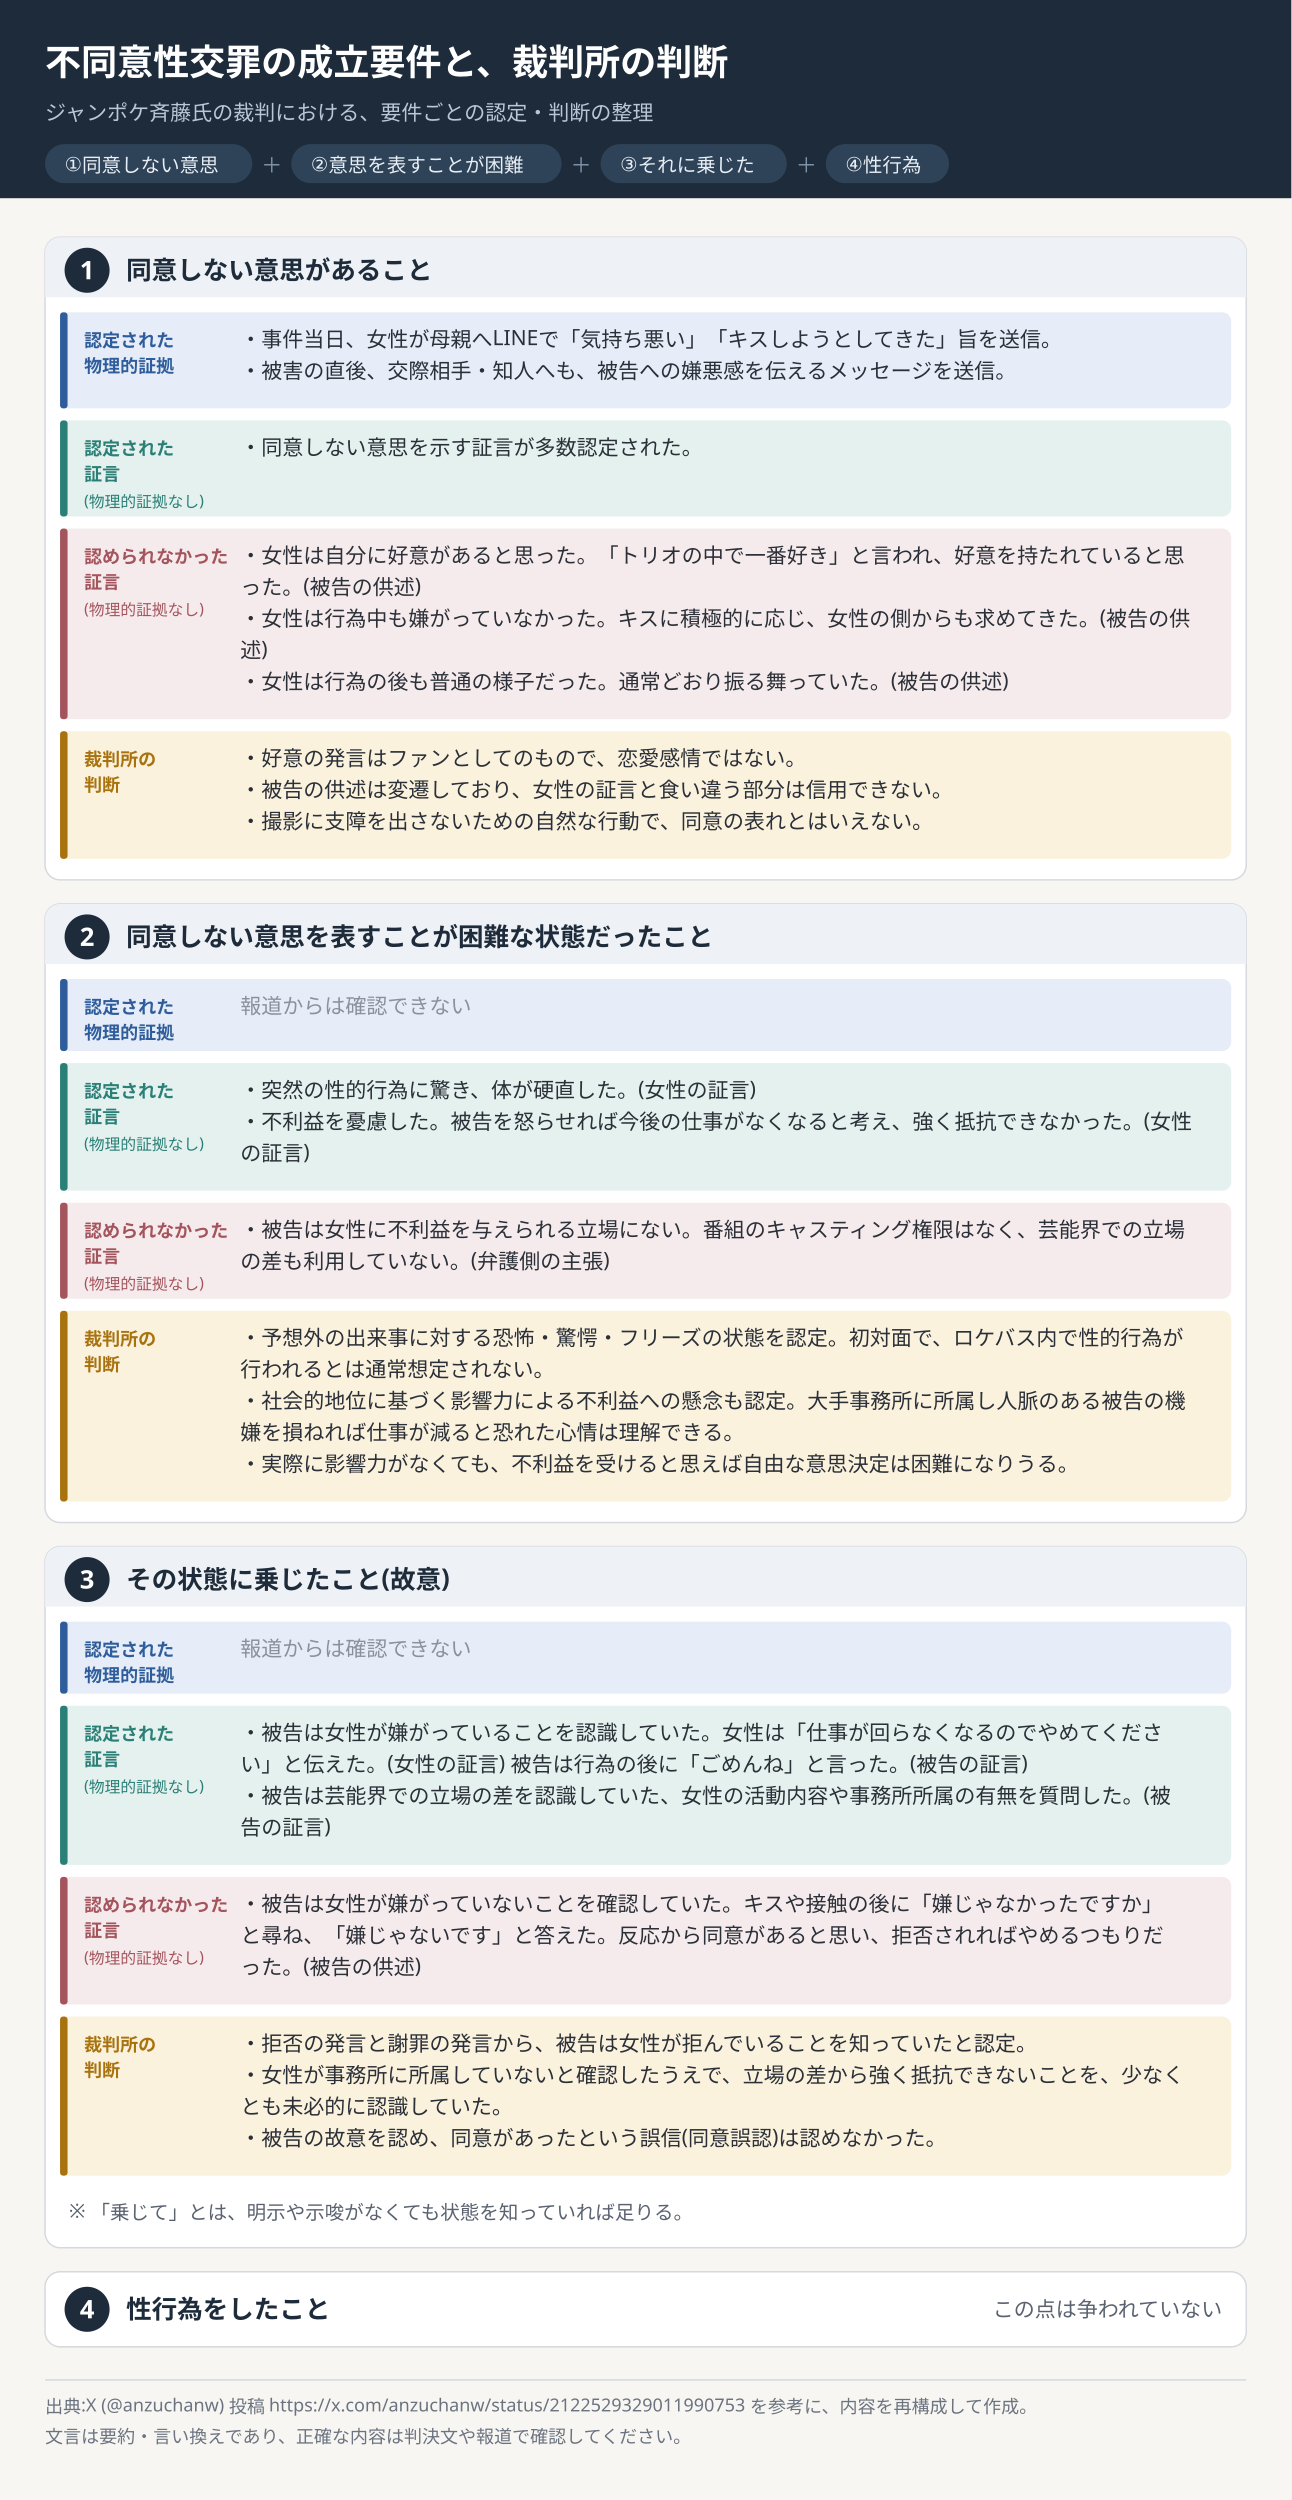
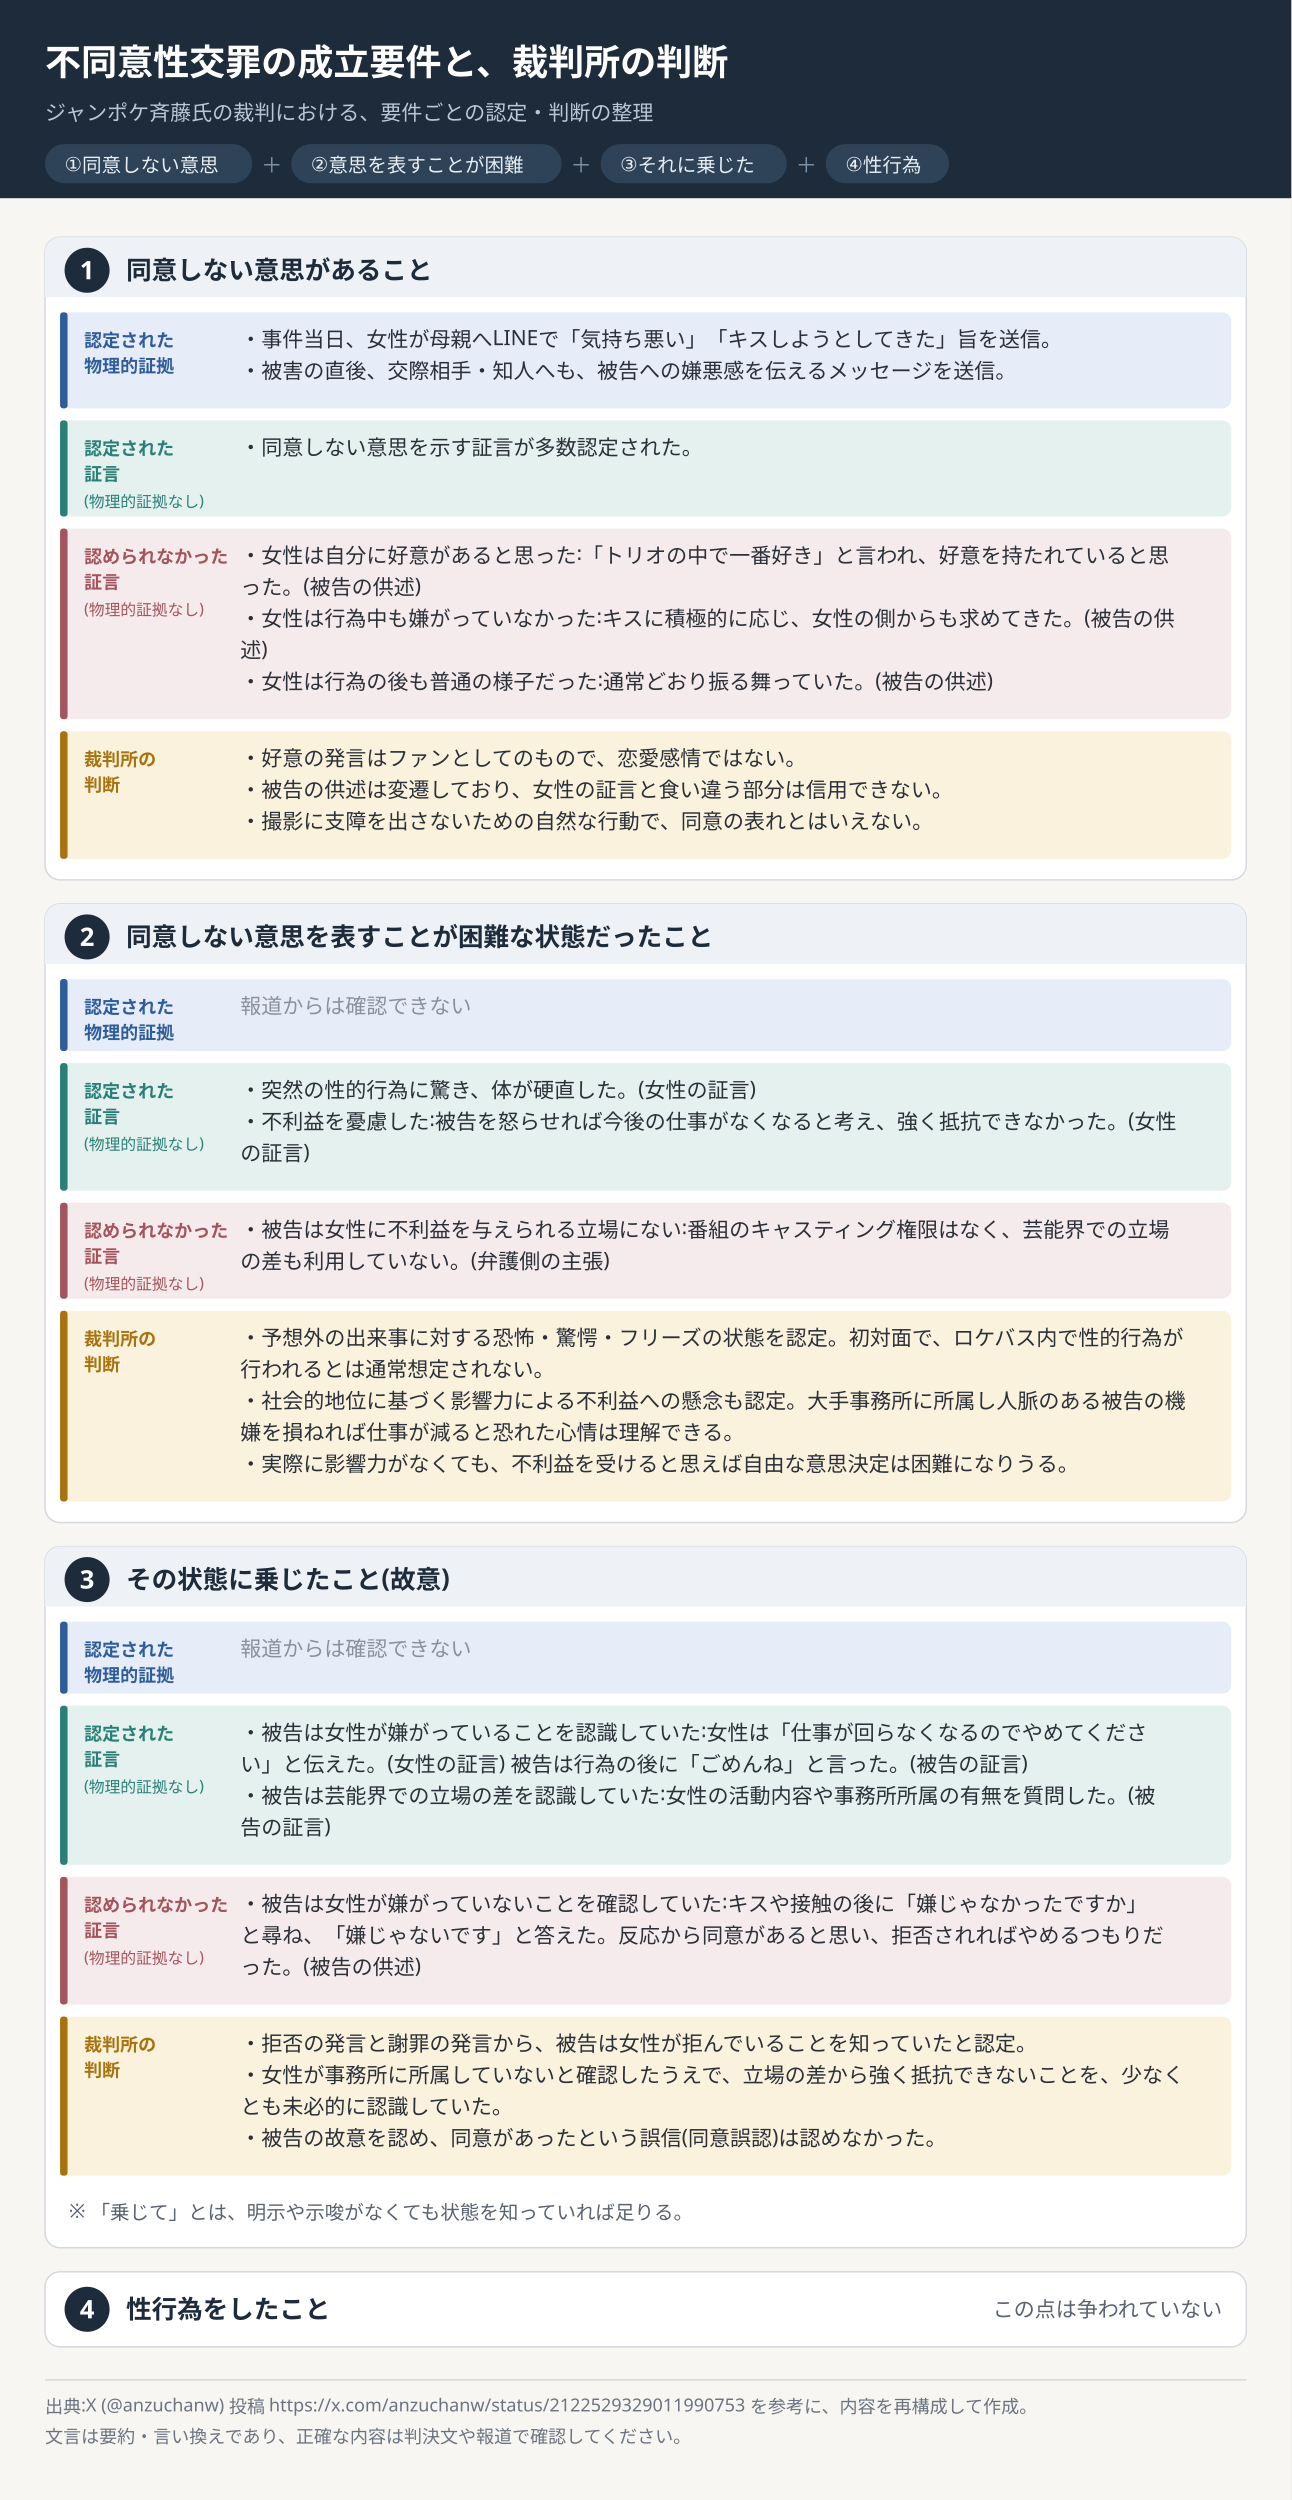
<svg xmlns="http://www.w3.org/2000/svg" viewBox="0 0 860 1665" width="860" height="1665" font-family="'Hiragino Sans','Yu Gothic','Noto Sans JP','Meiryo',sans-serif" role="img" aria-label="不同意性交罪の成立要件と裁判所の判断の整理図">
  <rect width="860" height="1665" fill="#f7f6f2" />
  <rect x="0" y="0" width="860" height="132" fill="#1d2b3a" />
  <text x="30" y="50" font-size="24" font-weight="700" fill="#fff">不同意性交罪の成立要件と、裁判所の判断</text>
  <text x="30" y="80" font-size="14" fill="#b9c7d6">ジャンポケ斉藤氏の裁判における、要件ごとの認定・判断の整理</text>
  <rect x="30" y="96" width="138" height="26" rx="13" fill="#2f4358" />
  <text x="43" y="114" font-size="13" fill="#e8eef5">①同意しない意思</text>
  <text x="174" y="115" font-size="14" fill="#7f95ab">＋</text>
  <rect x="194" y="96" width="180" height="26" rx="13" fill="#2f4358" />
  <text x="207" y="114" font-size="13" fill="#e8eef5">②意思を表すことが困難</text>
  <text x="380" y="115" font-size="14" fill="#7f95ab">＋</text>
  <rect x="400" y="96" width="124" height="26" rx="13" fill="#2f4358" />
  <text x="413" y="114" font-size="13" fill="#e8eef5">③それに乗じた</text>
  <text x="530" y="115" font-size="14" fill="#7f95ab">＋</text>
  <rect x="550" y="96" width="82" height="26" rx="13" fill="#2f4358" />
  <text x="563" y="114" font-size="13" fill="#e8eef5">④性行為</text>
  <rect x="30" y="158" width="800" height="428" rx="10" fill="#fff" stroke="#d5d9de" />
  <path d="M30 168 a10 10 0 0 1 10 -10 h780 a10 10 0 0 1 10 10 v30 h-800 z" fill="#eef1f5" />
  <circle cx="58" cy="180" r="15" fill="#1d2b3a" />
  <text x="58" y="186" font-size="17" font-weight="700" fill="#fff" text-anchor="middle">1</text>
  <text x="84" y="186" font-size="17" font-weight="700" fill="#1d2b3a">同意しない意思があること</text>
  <rect x="40" y="208" width="780" height="64" rx="6" fill="#e6edf8" />
  <rect x="40" y="208" width="5" height="64" rx="2" fill="#2f5d9b" />
  <text x="56" y="231" font-size="12" font-weight="700" fill="#2f5d9b">認定された</text>
  <text x="56" y="248" font-size="12" font-weight="700" fill="#2f5d9b">物理的証拠</text>
  <text x="160" y="231" font-size="14" fill="#2b3038">・事件当日、女性が母親へLINEで「気持ち悪い」「キスしようとしてきた」旨を送信。</text>
  <text x="160" y="252" font-size="14" fill="#2b3038">・被害の直後、交際相手・知人へも、被告への嫌悪感を伝えるメッセージを送信。</text>
  <rect x="40" y="280" width="780" height="64" rx="6" fill="#e4f1ee" />
  <rect x="40" y="280" width="5" height="64" rx="2" fill="#2a7f77" />
  <text x="56" y="303" font-size="12" font-weight="700" fill="#2a7f77">認定された</text>
  <text x="56" y="320" font-size="12" font-weight="700" fill="#2a7f77">証言</text>
  <text x="56" y="337" font-size="10.5" fill="#2a7f77">(物理的証拠なし)</text>
  <text x="160" y="303" font-size="14" fill="#2b3038">・同意しない意思を示す証言が多数認定された。</text>
  <rect x="40" y="352" width="780" height="127" rx="6" fill="#f6ebec" />
  <rect x="40" y="352" width="5" height="127" rx="2" fill="#a4545c" />
  <text x="56" y="375" font-size="12" font-weight="700" fill="#a4545c">認められなかった</text>
  <text x="56" y="392" font-size="12" font-weight="700" fill="#a4545c">証言</text>
  <text x="56" y="409" font-size="10.5" fill="#a4545c">(物理的証拠なし)</text>
-   <text x="160" y="375" font-size="14" fill="#2b3038">・女性は自分に好意があると思った。「トリオの中で一番好き」と言われ、好意を持たれていると思</text>
+   <text x="160" y="375" font-size="14" fill="#2b3038">・女性は自分に好意があると思った∶「トリオの中で一番好き」と言われ、好意を持たれていると思</text>
  <text x="160" y="396" font-size="14" fill="#2b3038">　った。(被告の供述)</text>
-   <text x="160" y="417" font-size="14" fill="#2b3038">・女性は行為中も嫌がっていなかった。キスに積極的に応じ、女性の側からも求めてきた。(被告の供</text>
+   <text x="160" y="417" font-size="14" fill="#2b3038">・女性は行為中も嫌がっていなかった∶キスに積極的に応じ、女性の側からも求めてきた。(被告の供</text>
  <text x="160" y="438" font-size="14" fill="#2b3038">　述)</text>
-   <text x="160" y="459" font-size="14" fill="#2b3038">・女性は行為の後も普通の様子だった。通常どおり振る舞っていた。(被告の供述)</text>
+   <text x="160" y="459" font-size="14" fill="#2b3038">・女性は行為の後も普通の様子だった∶通常どおり振る舞っていた。(被告の供述)</text>
  <rect x="40" y="487" width="780" height="85" rx="6" fill="#fbf2de" />
  <rect x="40" y="487" width="5" height="85" rx="2" fill="#a8730f" />
  <text x="56" y="510" font-size="12" font-weight="700" fill="#a8730f">裁判所の</text>
  <text x="56" y="527" font-size="12" font-weight="700" fill="#a8730f">判断</text>
  <text x="160" y="510" font-size="14" fill="#2b3038">・好意の発言はファンとしてのもので、恋愛感情ではない。</text>
  <text x="160" y="531" font-size="14" fill="#2b3038">・被告の供述は変遷しており、女性の証言と食い違う部分は信用できない。</text>
  <text x="160" y="552" font-size="14" fill="#2b3038">・撮影に支障を出さないための自然な行動で、同意の表れとはいえない。</text>
  <rect x="30" y="602" width="800" height="412" rx="10" fill="#fff" stroke="#d5d9de" />
  <path d="M30 612 a10 10 0 0 1 10 -10 h780 a10 10 0 0 1 10 10 v30 h-800 z" fill="#eef1f5" />
  <circle cx="58" cy="624" r="15" fill="#1d2b3a" />
  <text x="58" y="630" font-size="17" font-weight="700" fill="#fff" text-anchor="middle">2</text>
  <text x="84" y="630" font-size="17" font-weight="700" fill="#1d2b3a">同意しない意思を表すことが困難な状態だったこと</text>
  <rect x="40" y="652" width="780" height="48" rx="6" fill="#e6edf8" />
  <rect x="40" y="652" width="5" height="48" rx="2" fill="#2f5d9b" />
  <text x="56" y="675" font-size="12" font-weight="700" fill="#2f5d9b">認定された</text>
  <text x="56" y="692" font-size="12" font-weight="700" fill="#2f5d9b">物理的証拠</text>
  <text x="160" y="675" font-size="14" fill="#8a919c">報道からは確認できない</text>
  <rect x="40" y="708" width="780" height="85" rx="6" fill="#e4f1ee" />
  <rect x="40" y="708" width="5" height="85" rx="2" fill="#2a7f77" />
  <text x="56" y="731" font-size="12" font-weight="700" fill="#2a7f77">認定された</text>
  <text x="56" y="748" font-size="12" font-weight="700" fill="#2a7f77">証言</text>
  <text x="56" y="765" font-size="10.5" fill="#2a7f77">(物理的証拠なし)</text>
  <text x="160" y="731" font-size="14" fill="#2b3038">・突然の性的行為に驚き、体が硬直した。(女性の証言)</text>
-   <text x="160" y="752" font-size="14" fill="#2b3038">・不利益を憂慮した。被告を怒らせれば今後の仕事がなくなると考え、強く抵抗できなかった。(女性</text>
+   <text x="160" y="752" font-size="14" fill="#2b3038">・不利益を憂慮した∶被告を怒らせれば今後の仕事がなくなると考え、強く抵抗できなかった。(女性</text>
  <text x="160" y="773" font-size="14" fill="#2b3038">　の証言)</text>
  <rect x="40" y="801" width="780" height="64" rx="6" fill="#f6ebec" />
  <rect x="40" y="801" width="5" height="64" rx="2" fill="#a4545c" />
  <text x="56" y="824" font-size="12" font-weight="700" fill="#a4545c">認められなかった</text>
  <text x="56" y="841" font-size="12" font-weight="700" fill="#a4545c">証言</text>
  <text x="56" y="858" font-size="10.5" fill="#a4545c">(物理的証拠なし)</text>
-   <text x="160" y="824" font-size="14" fill="#2b3038">・被告は女性に不利益を与えられる立場にない。番組のキャスティング権限はなく、芸能界での立場</text>
+   <text x="160" y="824" font-size="14" fill="#2b3038">・被告は女性に不利益を与えられる立場にない∶番組のキャスティング権限はなく、芸能界での立場</text>
  <text x="160" y="845" font-size="14" fill="#2b3038">　の差も利用していない。(弁護側の主張)</text>
  <rect x="40" y="873" width="780" height="127" rx="6" fill="#fbf2de" />
  <rect x="40" y="873" width="5" height="127" rx="2" fill="#a8730f" />
  <text x="56" y="896" font-size="12" font-weight="700" fill="#a8730f">裁判所の</text>
  <text x="56" y="913" font-size="12" font-weight="700" fill="#a8730f">判断</text>
  <text x="160" y="896" font-size="14" fill="#2b3038">・予想外の出来事に対する恐怖・驚愕・フリーズの状態を認定。初対面で、ロケバス内で性的行為が</text>
  <text x="160" y="917" font-size="14" fill="#2b3038">　行われるとは通常想定されない。</text>
  <text x="160" y="938" font-size="14" fill="#2b3038">・社会的地位に基づく影響力による不利益への懸念も認定。大手事務所に所属し人脈のある被告の機</text>
  <text x="160" y="959" font-size="14" fill="#2b3038">　嫌を損ねれば仕事が減ると恐れた心情は理解できる。</text>
  <text x="160" y="980" font-size="14" fill="#2b3038">・実際に影響力がなくても、不利益を受けると思えば自由な意思決定は困難になりうる。</text>
  <rect x="30" y="1030" width="800" height="467" rx="10" fill="#fff" stroke="#d5d9de" />
  <path d="M30 1040 a10 10 0 0 1 10 -10 h780 a10 10 0 0 1 10 10 v30 h-800 z" fill="#eef1f5" />
  <circle cx="58" cy="1052" r="15" fill="#1d2b3a" />
  <text x="58" y="1058" font-size="17" font-weight="700" fill="#fff" text-anchor="middle">3</text>
  <text x="84" y="1058" font-size="17" font-weight="700" fill="#1d2b3a">その状態に乗じたこと(故意)</text>
  <rect x="40" y="1080" width="780" height="48" rx="6" fill="#e6edf8" />
  <rect x="40" y="1080" width="5" height="48" rx="2" fill="#2f5d9b" />
  <text x="56" y="1103" font-size="12" font-weight="700" fill="#2f5d9b">認定された</text>
  <text x="56" y="1120" font-size="12" font-weight="700" fill="#2f5d9b">物理的証拠</text>
  <text x="160" y="1103" font-size="14" fill="#8a919c">報道からは確認できない</text>
  <rect x="40" y="1136" width="780" height="106" rx="6" fill="#e4f1ee" />
  <rect x="40" y="1136" width="5" height="106" rx="2" fill="#2a7f77" />
  <text x="56" y="1159" font-size="12" font-weight="700" fill="#2a7f77">認定された</text>
  <text x="56" y="1176" font-size="12" font-weight="700" fill="#2a7f77">証言</text>
  <text x="56" y="1193" font-size="10.5" fill="#2a7f77">(物理的証拠なし)</text>
-   <text x="160" y="1159" font-size="14" fill="#2b3038">・被告は女性が嫌がっていることを認識していた。女性は「仕事が回らなくなるのでやめてくださ</text>
+   <text x="160" y="1159" font-size="14" fill="#2b3038">・被告は女性が嫌がっていることを認識していた∶女性は「仕事が回らなくなるのでやめてくださ</text>
  <text x="160" y="1180" font-size="14" fill="#2b3038">　い」と伝えた。(女性の証言) 被告は行為の後に「ごめんね」と言った。(被告の証言)</text>
-   <text x="160" y="1201" font-size="14" fill="#2b3038">・被告は芸能界での立場の差を認識していた、女性の活動内容や事務所所属の有無を質問した。(被</text>
+   <text x="160" y="1201" font-size="14" fill="#2b3038">・被告は芸能界での立場の差を認識していた∶女性の活動内容や事務所所属の有無を質問した。(被</text>
  <text x="160" y="1222" font-size="14" fill="#2b3038">　告の証言)</text>
  <rect x="40" y="1250" width="780" height="85" rx="6" fill="#f6ebec" />
  <rect x="40" y="1250" width="5" height="85" rx="2" fill="#a4545c" />
  <text x="56" y="1273" font-size="12" font-weight="700" fill="#a4545c">認められなかった</text>
  <text x="56" y="1290" font-size="12" font-weight="700" fill="#a4545c">証言</text>
  <text x="56" y="1307" font-size="10.5" fill="#a4545c">(物理的証拠なし)</text>
-   <text x="160" y="1273" font-size="14" fill="#2b3038">・被告は女性が嫌がっていないことを確認していた。キスや接触の後に「嫌じゃなかったですか」</text>
+   <text x="160" y="1273" font-size="14" fill="#2b3038">・被告は女性が嫌がっていないことを確認していた∶キスや接触の後に「嫌じゃなかったですか」</text>
  <text x="160" y="1294" font-size="14" fill="#2b3038">　と尋ね、「嫌じゃないです」と答えた。反応から同意があると思い、拒否されればやめるつもりだ</text>
  <text x="160" y="1315" font-size="14" fill="#2b3038">　った。(被告の供述)</text>
  <rect x="40" y="1343" width="780" height="106" rx="6" fill="#fbf2de" />
  <rect x="40" y="1343" width="5" height="106" rx="2" fill="#a8730f" />
  <text x="56" y="1366" font-size="12" font-weight="700" fill="#a8730f">裁判所の</text>
  <text x="56" y="1383" font-size="12" font-weight="700" fill="#a8730f">判断</text>
  <text x="160" y="1366" font-size="14" fill="#2b3038">・拒否の発言と謝罪の発言から、被告は女性が拒んでいることを知っていたと認定。</text>
  <text x="160" y="1387" font-size="14" fill="#2b3038">・女性が事務所に所属していないと確認したうえで、立場の差から強く抵抗できないことを、少なく</text>
  <text x="160" y="1408" font-size="14" fill="#2b3038">　とも未必的に認識していた。</text>
  <text x="160" y="1429" font-size="14" fill="#2b3038">・被告の故意を認め、同意があったという誤信(同意誤認)は認めなかった。</text>
  <text x="46" y="1477" font-size="13" fill="#5a6270">※ 「乗じて」とは、明示や示唆がなくても状態を知っていれば足りる。</text>
  <rect x="30" y="1513" width="800" height="50" rx="10" fill="#fff" stroke="#d5d9de" />
  <circle cx="58" cy="1538" r="15" fill="#1d2b3a" />
  <text x="58" y="1544" font-size="17" font-weight="700" fill="#fff" text-anchor="middle">4</text>
  <text x="84" y="1544" font-size="17" font-weight="700" fill="#1d2b3a">性行為をしたこと</text>
  <text x="814" y="1543" font-size="14" fill="#5a6270" text-anchor="end">この点は争われていない</text>
  <line x1="30" y1="1585" x2="830" y2="1585" stroke="#d5d9de" />
  <text x="30" y="1607" font-size="12" fill="#6b7380">出典:X (@anzuchanw) 投稿 https://x.com/anzuchanw/status/2122529329011990753 を参考に、内容を再構成して作成。</text>
  <text x="30" y="1627" font-size="12" fill="#6b7380">文言は要約・言い換えであり、正確な内容は判決文や報道で確認してください。</text>
</svg>
